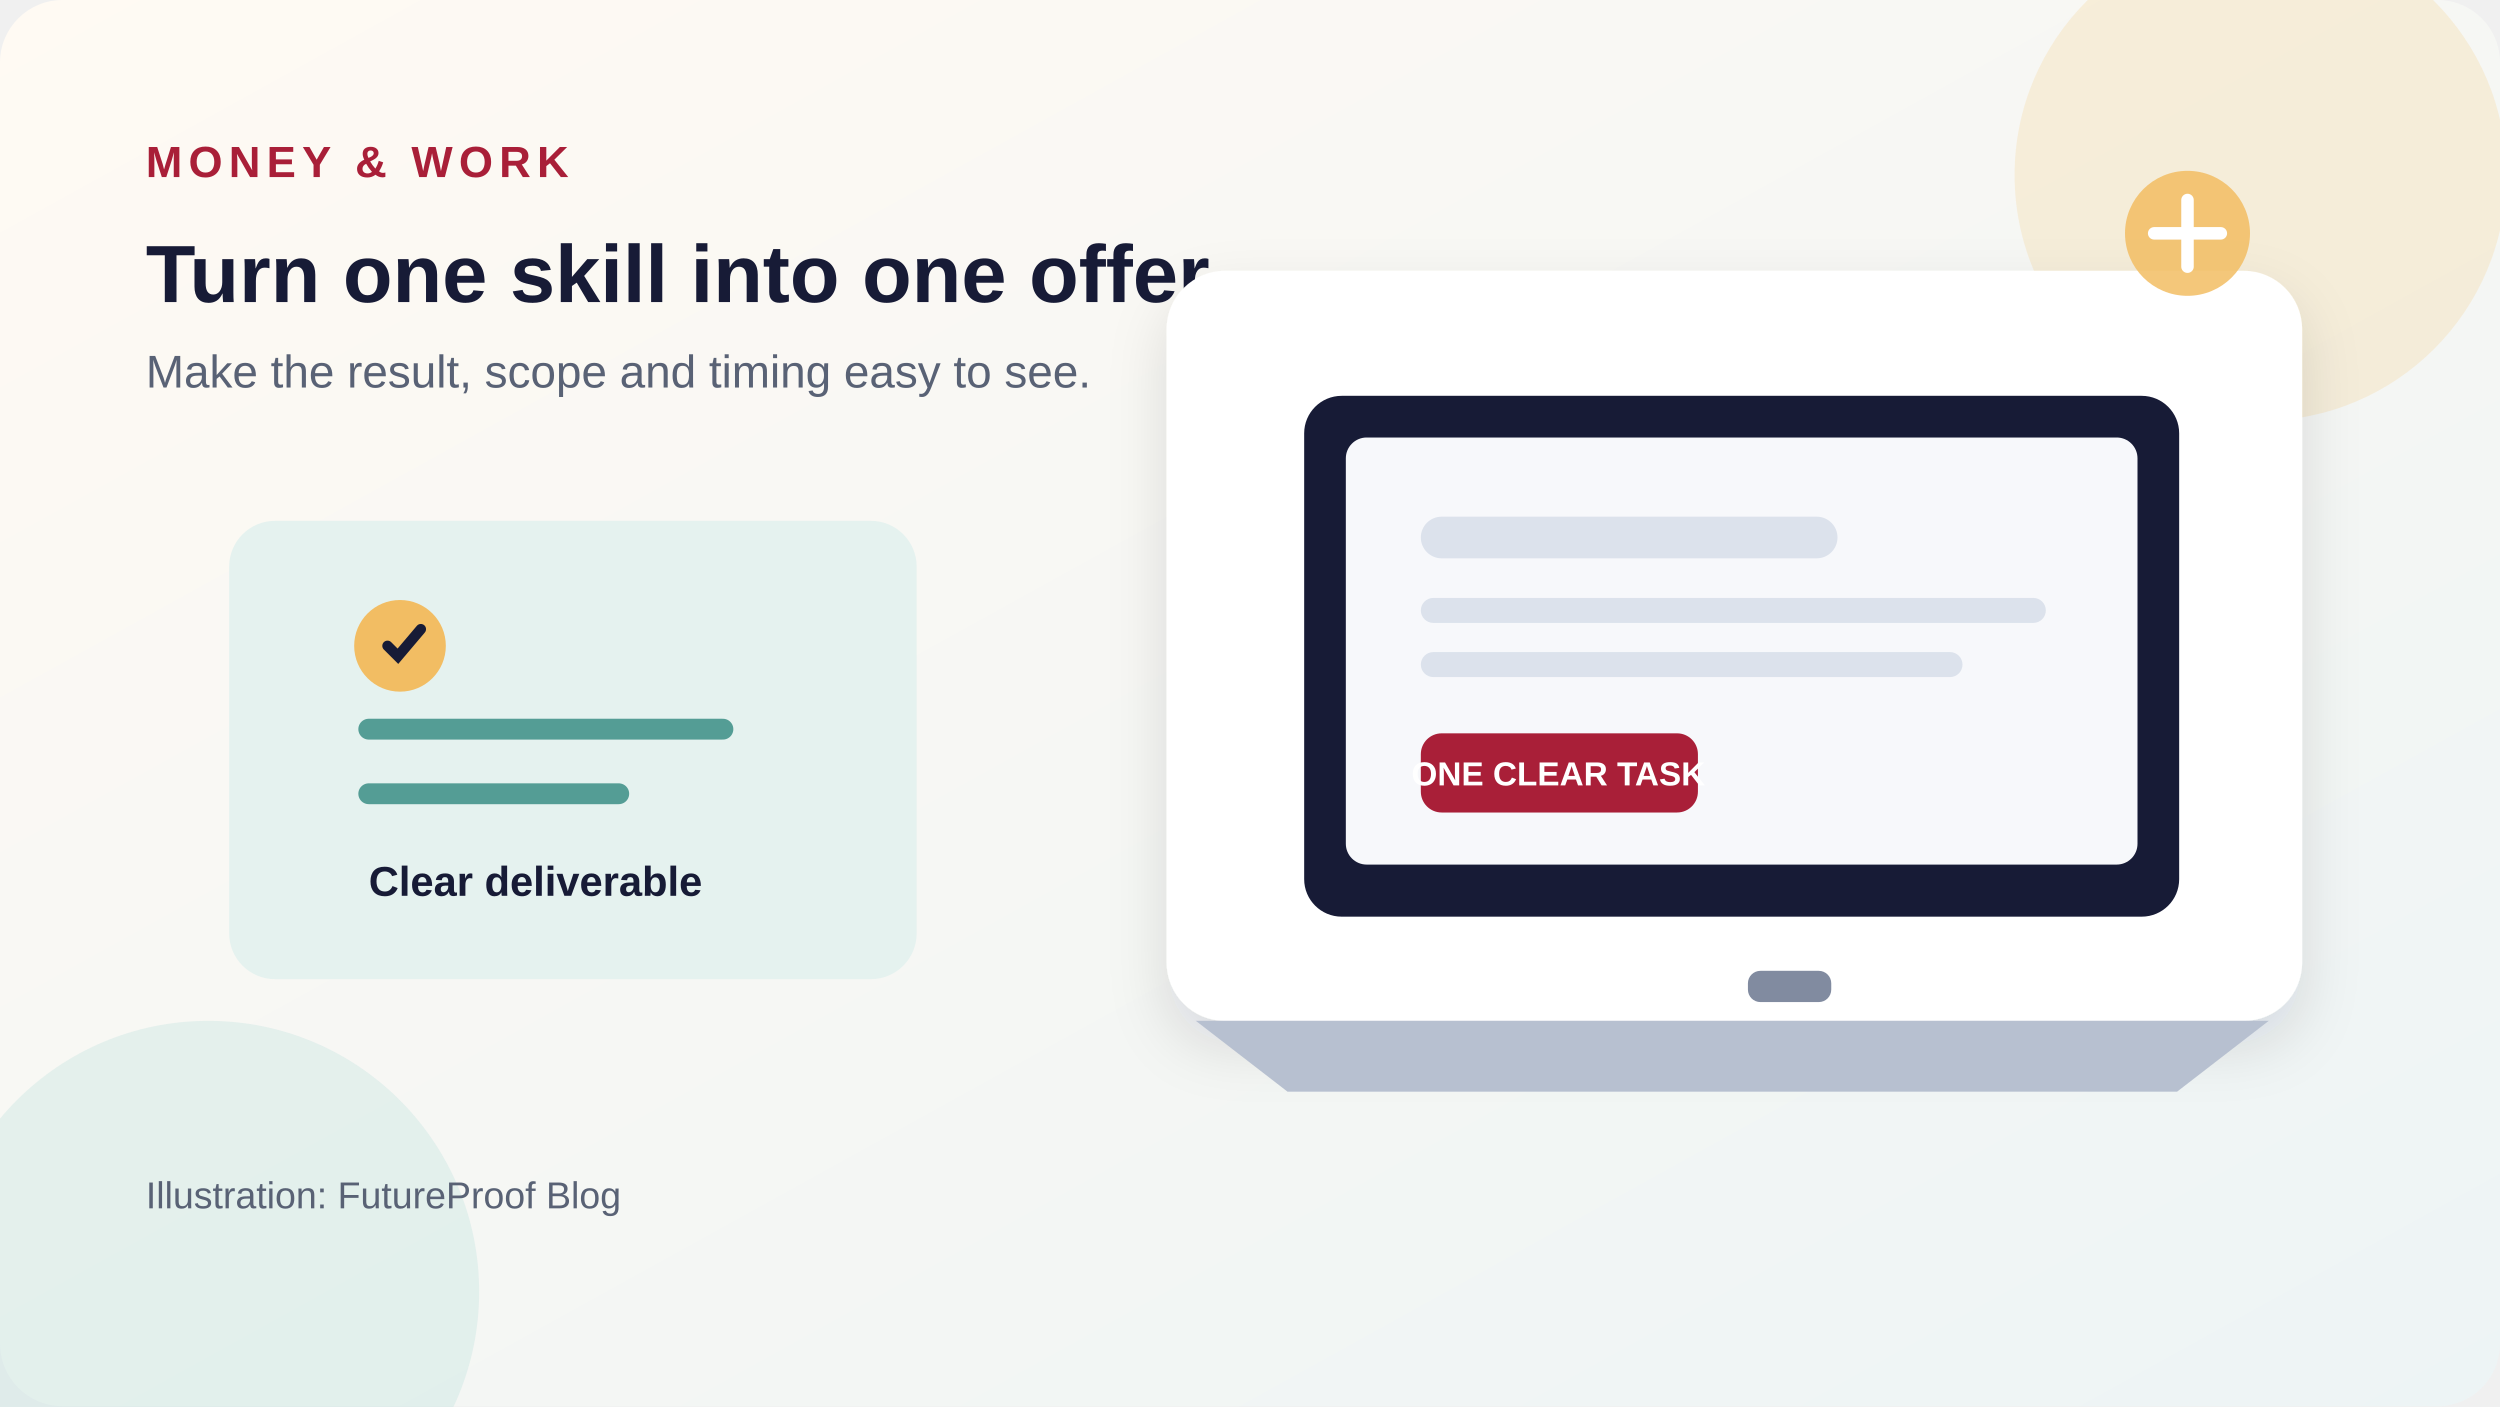
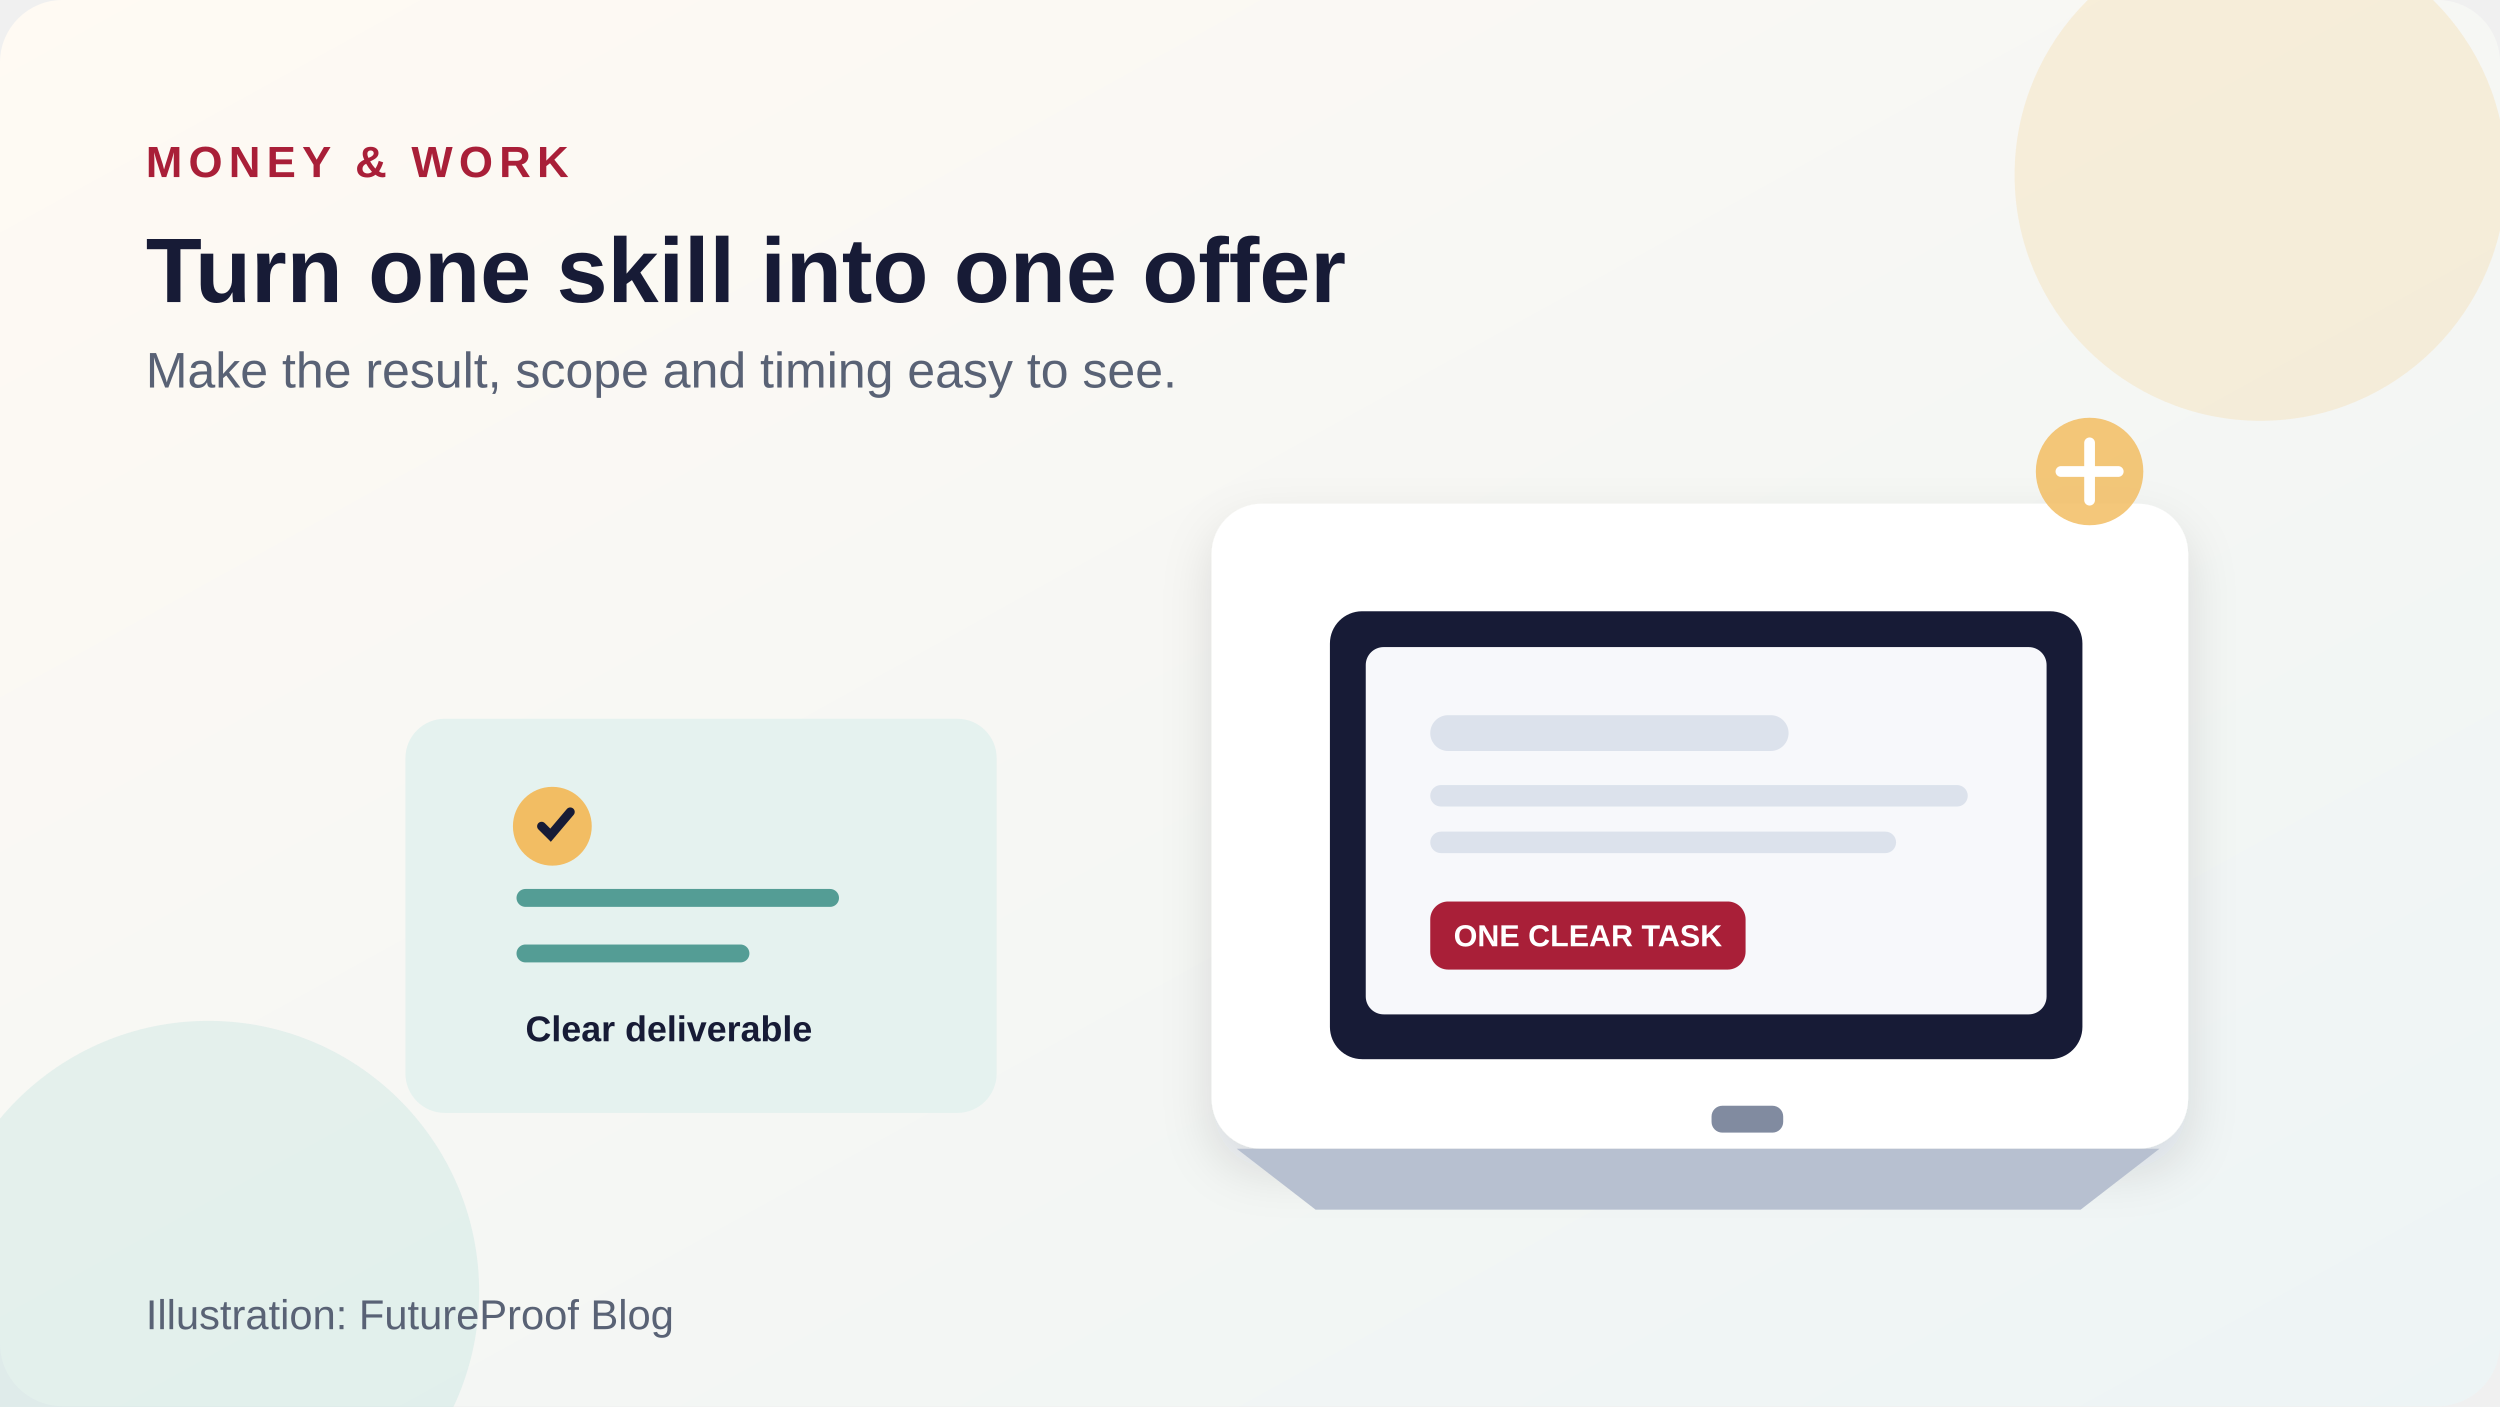
<svg xmlns="http://www.w3.org/2000/svg" width="1200" height="675" viewBox="0 0 1200 675" role="img" aria-labelledby="title desc">
  <defs>
    <linearGradient id="bg" x1="0" y1="0" x2="1" y2="1">
      <stop stop-color="#fffaf3" />
      <stop offset="1" stop-color="#edf4f5" />
    </linearGradient>
    <linearGradient id="accent" x1="0" y1="0" x2="1" y2="1">
      <stop stop-color="#a91f38" />
      <stop offset="1" stop-color="#d55766" />
    </linearGradient>
    <filter id="shadow" x="-20%" y="-20%" width="140%" height="150%">
      <feDropShadow dx="0" dy="12" stdDeviation="14" flood-color="#171b36" flood-opacity=".12" />
    </filter>
  </defs>
  <rect width="1200" height="675" rx="30" fill="url(#bg)" />
  <circle cx="1085" cy="84" r="118" fill="#f5dcae" opacity=".38" />
  <circle cx="100" cy="620" r="130" fill="#bbdfdc" opacity=".32" />
  <text x="70" y="85" font-family="Arial,sans-serif" font-size="21" font-weight="700" letter-spacing="3" fill="#a91f38">MONEY &amp; WORK</text>
-   <text x="70" y="145" font-family="Arial,sans-serif" font-size="39" font-weight="700" fill="#171b36">Turn one skill into one offer</text>
-   <text x="70" y="186" font-family="Arial,sans-serif" font-size="22" fill="#596275">Make the result, scope and timing easy to see.</text>
-   <rect x="560" y="130" width="545" height="360" rx="28" fill="#fff" filter="url(#shadow)" />
-   <rect x="626" y="190" width="420" height="250" rx="18" fill="#171b36" />
-   <rect x="646" y="210" width="380" height="205" rx="10" fill="#f7f8fb" />
-   <rect x="682" y="248" width="200" height="20" rx="10" fill="#dce2ec" />
-   <rect x="682" y="287" width="300" height="12" rx="6" fill="#dce2ec" />
-   <rect x="682" y="313" width="260" height="12" rx="6" fill="#dce2ec" />
-   <rect x="682" y="352" width="133" height="38" rx="10" fill="#a91f38" />
-   <text x="748" y="377" text-anchor="middle" font-family="Arial,sans-serif" font-size="16" font-weight="700" fill="#fff">ONE CLEAR TASK</text>
-   <path d="M574 490h515l-44 34H618Z" fill="#b7c0d0" />
-   <rect x="839" y="466" width="40" height="15" rx="6" fill="#818ba0" />
-   <rect x="110" y="250" width="330" height="220" rx="22" fill="#e5f2ef" />
-   <path d="M177 350h170m-170 31h120" stroke="#549d95" stroke-width="10" stroke-linecap="round" />
-   <circle cx="192" cy="310" r="22" fill="#f2bd63" />
-   <path d="M186 310l5 5 11-13" fill="none" stroke="#171b36" stroke-width="5" stroke-linecap="round" />
-   <text x="177" y="430" font-family="Arial,sans-serif" font-size="20" font-weight="700" fill="#171b36">Clear deliverable</text>
-   <circle cx="1050" cy="112" r="30" fill="#f2bd63" opacity=".85" />
-   <path d="M1050 96v32m-16-16h32" stroke="#fff" stroke-width="6" stroke-linecap="round" />
-   <text x="70" y="580" font-family="Arial,sans-serif" font-size="18" fill="#596275">Illustration: FutureProof Blog</text>
+   <text x="70" y="145" font-family="Arial,sans-serif" font-size="44" font-weight="700" fill="#171b36">Turn one skill into one offer</text>
+   <text x="70" y="186" font-family="Arial,sans-serif" font-size="24" fill="#596275">Make the result, scope and timing easy to see.</text>
+   <g transform="translate(100 130) scale(.86)">
+     <rect x="560" y="130" width="545" height="360" rx="28" fill="#fff" filter="url(#shadow)" />
+     <rect x="626" y="190" width="420" height="250" rx="18" fill="#171b36" />
+     <rect x="646" y="210" width="380" height="205" rx="10" fill="#f7f8fb" />
+     <rect x="682" y="248" width="200" height="20" rx="10" fill="#dce2ec" />
+     <rect x="682" y="287" width="300" height="12" rx="6" fill="#dce2ec" />
+     <rect x="682" y="313" width="260" height="12" rx="6" fill="#dce2ec" />
+     <rect x="682" y="352" width="176" height="38" rx="10" fill="#a91f38" />
+     <text x="770" y="377" text-anchor="middle" font-family="Arial,sans-serif" font-size="17" font-weight="700" fill="#fff">ONE CLEAR TASK</text>
+     <path d="M574 490h515l-44 34H618Z" fill="#b7c0d0" />
+     <rect x="839" y="466" width="40" height="15" rx="6" fill="#818ba0" />
+     <rect x="110" y="250" width="330" height="220" rx="22" fill="#e5f2ef" />
+     <path d="M177 350h170m-170 31h120" stroke="#549d95" stroke-width="10" stroke-linecap="round" />
+     <circle cx="192" cy="310" r="22" fill="#f2bd63" />
+     <path d="M186 310l5 5 11-13" fill="none" stroke="#171b36" stroke-width="5" stroke-linecap="round" />
+     <text x="177" y="430" font-family="Arial,sans-serif" font-size="20" font-weight="700" fill="#171b36">Clear deliverable</text>
+     <circle cx="1050" cy="112" r="30" fill="#f2bd63" opacity=".85" />
+     <path d="M1050 96v32m-16-16h32" stroke="#fff" stroke-width="6" stroke-linecap="round" />
+   </g>
+   <text x="70" y="638" font-family="Arial,sans-serif" font-size="20" fill="#596275">Illustration: FutureProof Blog</text>
</svg>
